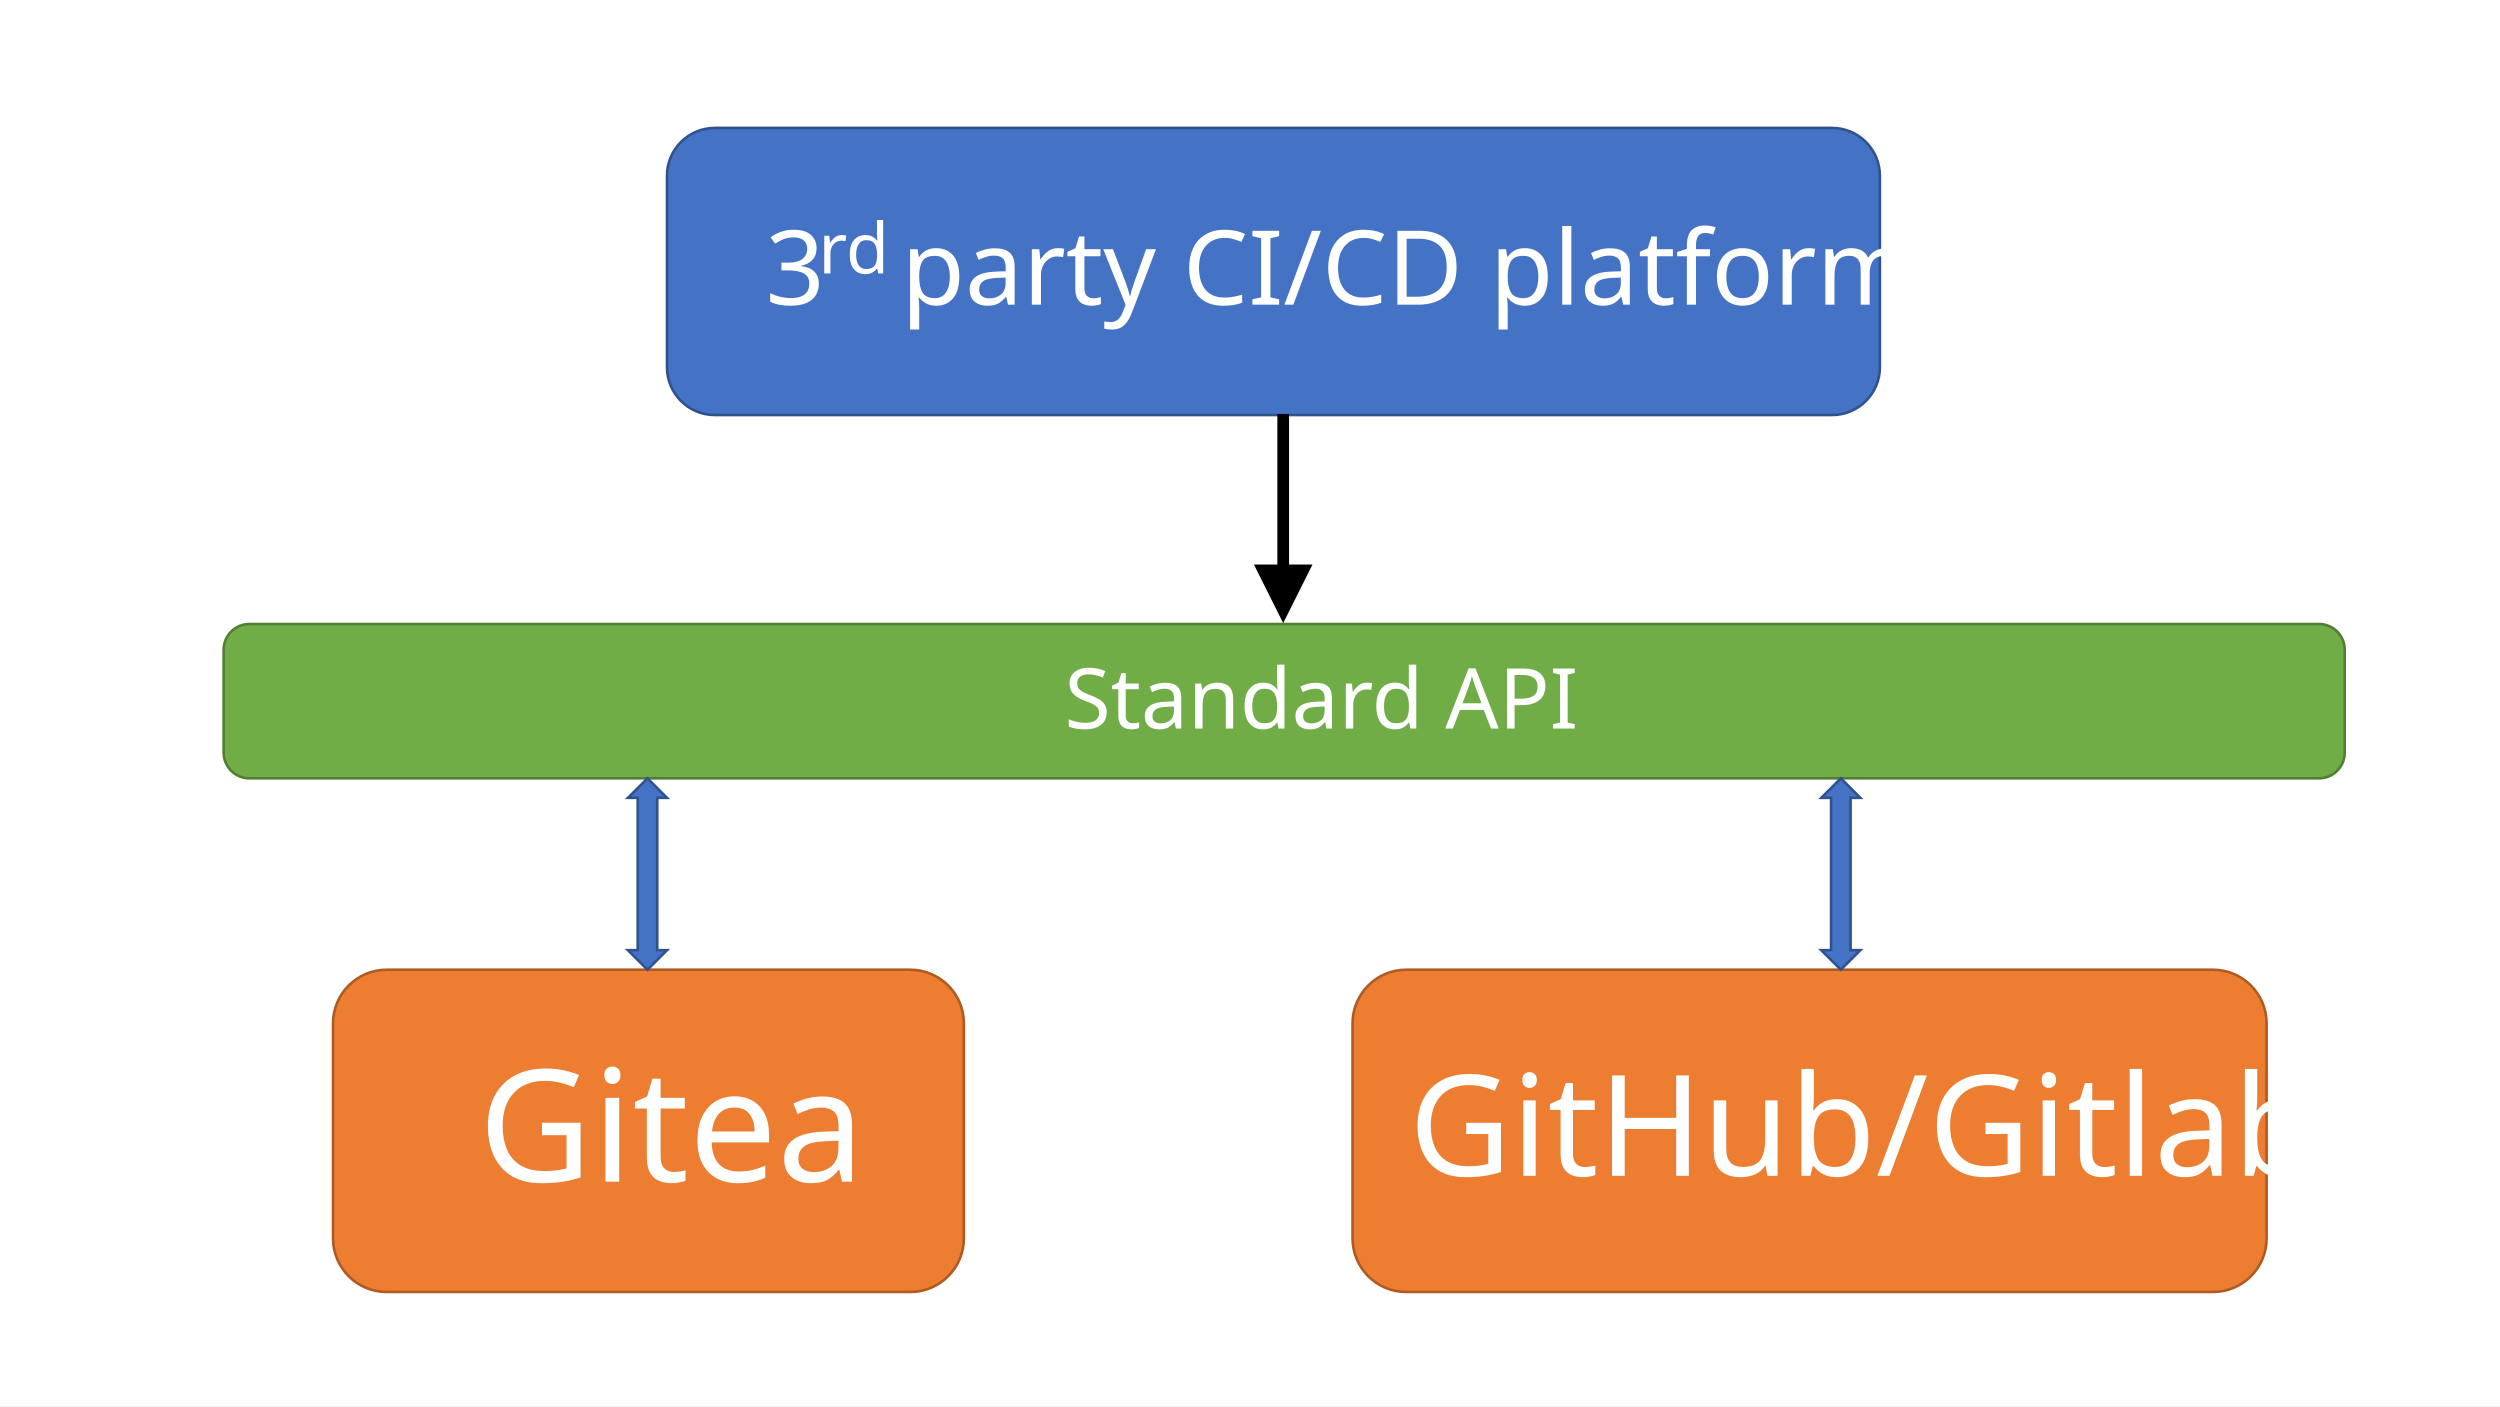
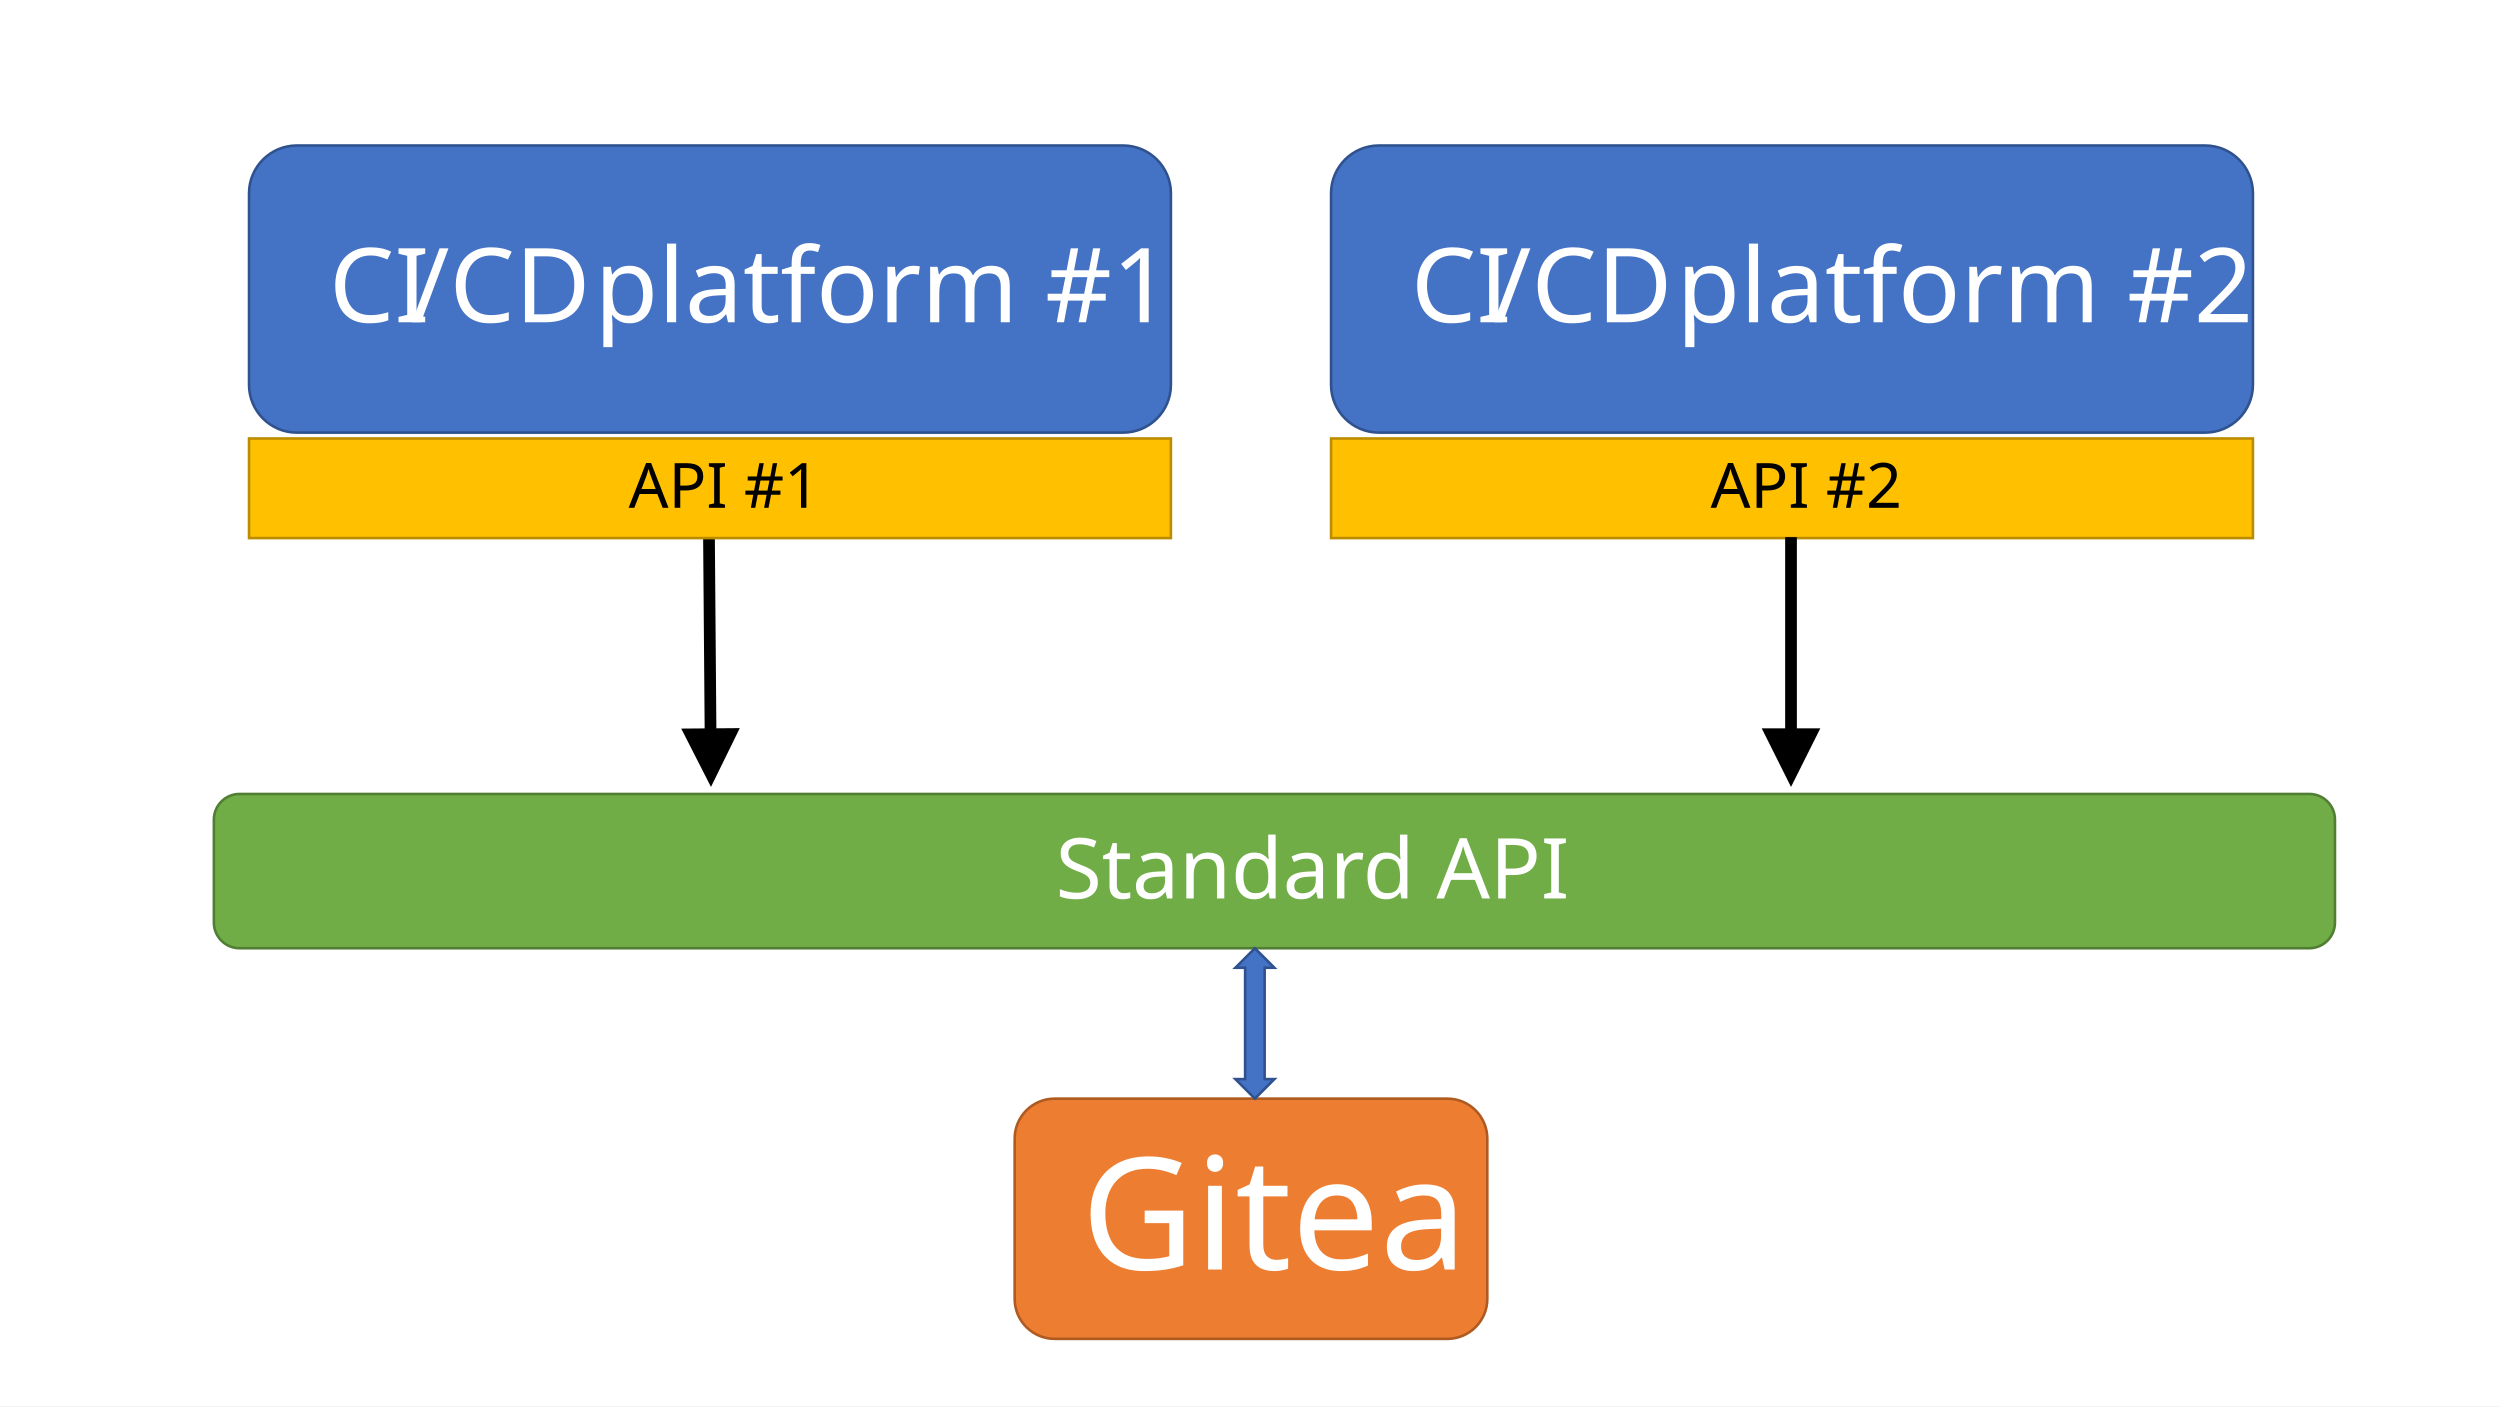
<svg xmlns="http://www.w3.org/2000/svg" width="1280" height="720" overflow="hidden">
  <defs>
    <clipPath id="clip0">
      <rect x="0" y="0" width="1280" height="720" />
    </clipPath>
  </defs>
  <g clip-path="url(#clip0)">
    <rect x="0" y="0" width="1280" height="720" fill="#FFFFFF" />
-     <path d="M114.5 332.667C114.5 325.395 120.395 319.5 127.666 319.5L1187.33 319.5C1194.61 319.5 1200.5 325.395 1200.5 332.667L1200.5 385.334C1200.5 392.605 1194.61 398.5 1187.33 398.5L127.666 398.5C120.395 398.5 114.5 392.605 114.5 385.334Z" stroke="#507E32" stroke-width="1.333" stroke-miterlimit="8" fill="#70AD47" fill-rule="evenodd" />
-     <text fill="#FFFFFF" font-family="Calibri,Calibri_MSFontService,sans-serif" font-weight="400" font-size="43" transform="translate(545.022 373)">Standard API</text>
-     <path d="M341.5 90.001C341.5 76.469 352.469 65.5 366 65.5L938 65.5C951.531 65.5 962.5 76.469 962.5 90.001L962.5 188C962.5 201.531 951.531 212.5 938 212.5L366 212.5C352.469 212.5 341.5 201.531 341.5 188Z" stroke="#2F528F" stroke-width="1.333" stroke-miterlimit="8" fill="#4472C4" fill-rule="evenodd" />
-     <text fill="#FFFFFF" font-family="Calibri,Calibri_MSFontService,sans-serif" font-weight="400" font-size="53" transform="translate(391.95 156)">3</text>
-     <text fill="#FFFFFF" font-family="Calibri,Calibri_MSFontService,sans-serif" font-weight="400" font-size="36" transform="translate(418.95 140)">rd</text>
-     <text fill="#FFFFFF" font-family="Calibri,Calibri_MSFontService,sans-serif" font-weight="400" font-size="53" transform="translate(461.463 156)">party CI/CD platform</text>
-     <path d="M3 27 3 107.032-3 107.032-3 27ZM-15 30 0 0 15 30Z" transform="matrix(1 0 0 -1 657 319.032)" />
-     <path d="M170.5 524.001C170.5 508.812 182.812 496.5 198.001 496.5L465.999 496.5C481.188 496.5 493.5 508.812 493.5 524.001L493.5 633.999C493.5 649.188 481.188 661.5 465.999 661.5L198.001 661.5C182.812 661.5 170.5 649.188 170.5 633.999Z" stroke="#AE5A21" stroke-width="1.333" stroke-miterlimit="8" fill="#ED7D31" fill-rule="evenodd" />
-     <text fill="#FFFFFF" font-family="Calibri,Calibri_MSFontService,sans-serif" font-weight="400" font-size="80" transform="translate(244.944 605)">Gitea</text>
-     <path d="M692.5 524.001C692.5 508.813 704.812 496.5 720.001 496.5L1133 496.5C1148.19 496.5 1160.5 508.813 1160.5 524.001L1160.5 633.999C1160.5 649.188 1148.19 661.5 1133 661.5L720.001 661.5C704.812 661.5 692.5 649.188 692.5 633.999Z" stroke="#AE5A21" stroke-width="1.333" stroke-miterlimit="8" fill="#ED7D31" fill-rule="evenodd" />
-     <text fill="#FFFFFF" font-family="Calibri,Calibri_MSFontService,sans-serif" font-weight="400" font-size="72" transform="translate(721.398 602)">GitHub/Gitlab</text>
-     <path d="M0 10 10 0 20 10 15 10 15 88 20 88 10 98 0 88 5 88 5 10Z" stroke="#2F528F" stroke-width="1.333" stroke-miterlimit="8" fill="#4472C4" fill-rule="evenodd" transform="matrix(-1 0 0 1 341.5 398.5)" />
-     <path d="M0 10 10 0 20 10 15 10 15 88 20 88 10 98 0 88 5 88 5 10Z" stroke="#2F528F" stroke-width="1.333" stroke-miterlimit="8" fill="#4472C4" fill-rule="evenodd" transform="matrix(-1 0 0 1 952.5 398.5)" />
+     <path d="M109.5 419.667C109.5 412.395 115.395 406.5 122.666 406.5L1182.33 406.5C1189.61 406.5 1195.5 412.395 1195.5 419.667L1195.5 472.334C1195.5 479.605 1189.61 485.5 1182.33 485.5L122.666 485.5C115.395 485.5 109.5 479.605 109.5 472.334Z" stroke="#507E32" stroke-width="1.333" stroke-miterlimit="8" fill="#70AD47" fill-rule="evenodd" />
+     <text fill="#FFFFFF" font-family="Calibri,Calibri_MSFontService,sans-serif" font-weight="400" font-size="43" transform="translate(540.493 460)">Standard API</text>
+     <path d="M127.5 99C127.5 85.469 138.469 74.5 152 74.5L575 74.5C588.531 74.5 599.5 85.469 599.5 99L599.5 197C599.5 210.531 588.531 221.5 575 221.5L152 221.5C138.469 221.5 127.5 210.531 127.5 197Z" stroke="#2F528F" stroke-width="1.333" stroke-miterlimit="8" fill="#4472C4" fill-rule="evenodd" />
+     <text fill="#FFFFFF" font-family="Calibri,Calibri_MSFontService,sans-serif" font-weight="400" font-size="53" transform="translate(168.418 165)">CI</text>
+     <text fill="#FFFFFF" font-family="Calibri,Calibri_MSFontService,sans-serif" font-weight="400" font-size="53" transform="translate(210.418 165)">/CD</text>
+     <text fill="#FFFFFF" font-family="Calibri,Calibri_MSFontService,sans-serif" font-weight="400" font-size="53" transform="translate(304.418 165)">platform #1</text>
+     <path d="M360.804 375.942 360 275.024 366 274.976 366.804 375.894ZM378.779 372.798 364.019 402.917 348.78 373.037Z" />
+     <path d="M519.5 583C519.5 571.678 528.678 562.5 540 562.5L741 562.5C752.322 562.5 761.5 571.678 761.5 583L761.5 665C761.5 676.322 752.322 685.5 741 685.5L540 685.5C528.678 685.5 519.5 676.322 519.5 665Z" stroke="#AE5A21" stroke-width="1.333" stroke-miterlimit="8" fill="#ED7D31" fill-rule="evenodd" />
+     <text fill="#FFFFFF" font-family="Calibri,Calibri_MSFontService,sans-serif" font-weight="400" font-size="80" transform="translate(553.513 650)">Gitea</text>
+     <path d="M0 10 10 0 20 10 15 10 15 67 20 67 10 77 0 67 5 67 5 10Z" stroke="#2F528F" stroke-width="1.333" stroke-miterlimit="8" fill="#4472C4" fill-rule="evenodd" transform="matrix(-1 0 0 1 652.5 485.5)" />
+     <path d="M681.5 99C681.5 85.469 692.469 74.5 706 74.5L1129 74.5C1142.53 74.5 1153.5 85.469 1153.5 99L1153.5 197C1153.5 210.531 1142.53 221.5 1129 221.5L706 221.5C692.469 221.5 681.5 210.531 681.5 197Z" stroke="#2F528F" stroke-width="1.333" stroke-miterlimit="8" fill="#4472C4" fill-rule="evenodd" />
+     <text fill="#FFFFFF" font-family="Calibri,Calibri_MSFontService,sans-serif" font-weight="400" font-size="53" transform="translate(722.362 165)">CI</text>
+     <text fill="#FFFFFF" font-family="Calibri,Calibri_MSFontService,sans-serif" font-weight="400" font-size="53" transform="translate(764.362 165)">/CD</text>
+     <text fill="#FFFFFF" font-family="Calibri,Calibri_MSFontService,sans-serif" font-weight="400" font-size="53" transform="translate(858.362 165)">platform #2</text>
+     <rect x="127.5" y="224.5" width="472" height="51" stroke="#BC8C00" stroke-width="1.333" stroke-miterlimit="8" fill="#FFC000" />
+     <text font-family="Calibri,Calibri_MSFontService,sans-serif" font-weight="400" font-size="32" transform="translate(321.861 260)">API #1</text>
+     <rect x="681.5" y="224.5" width="472" height="51" stroke="#BC8C00" stroke-width="1.333" stroke-miterlimit="8" fill="#FFC000" />
+     <text font-family="Calibri,Calibri_MSFontService,sans-serif" font-weight="400" font-size="32" transform="translate(875.805 260)">API #2</text>
+     <path d="M3 27 3 127.917-3 127.917-3 27ZM-15 30 0 0 15 30Z" transform="matrix(1 0 0 -1 917 402.917)" />
  </g>
</svg>
